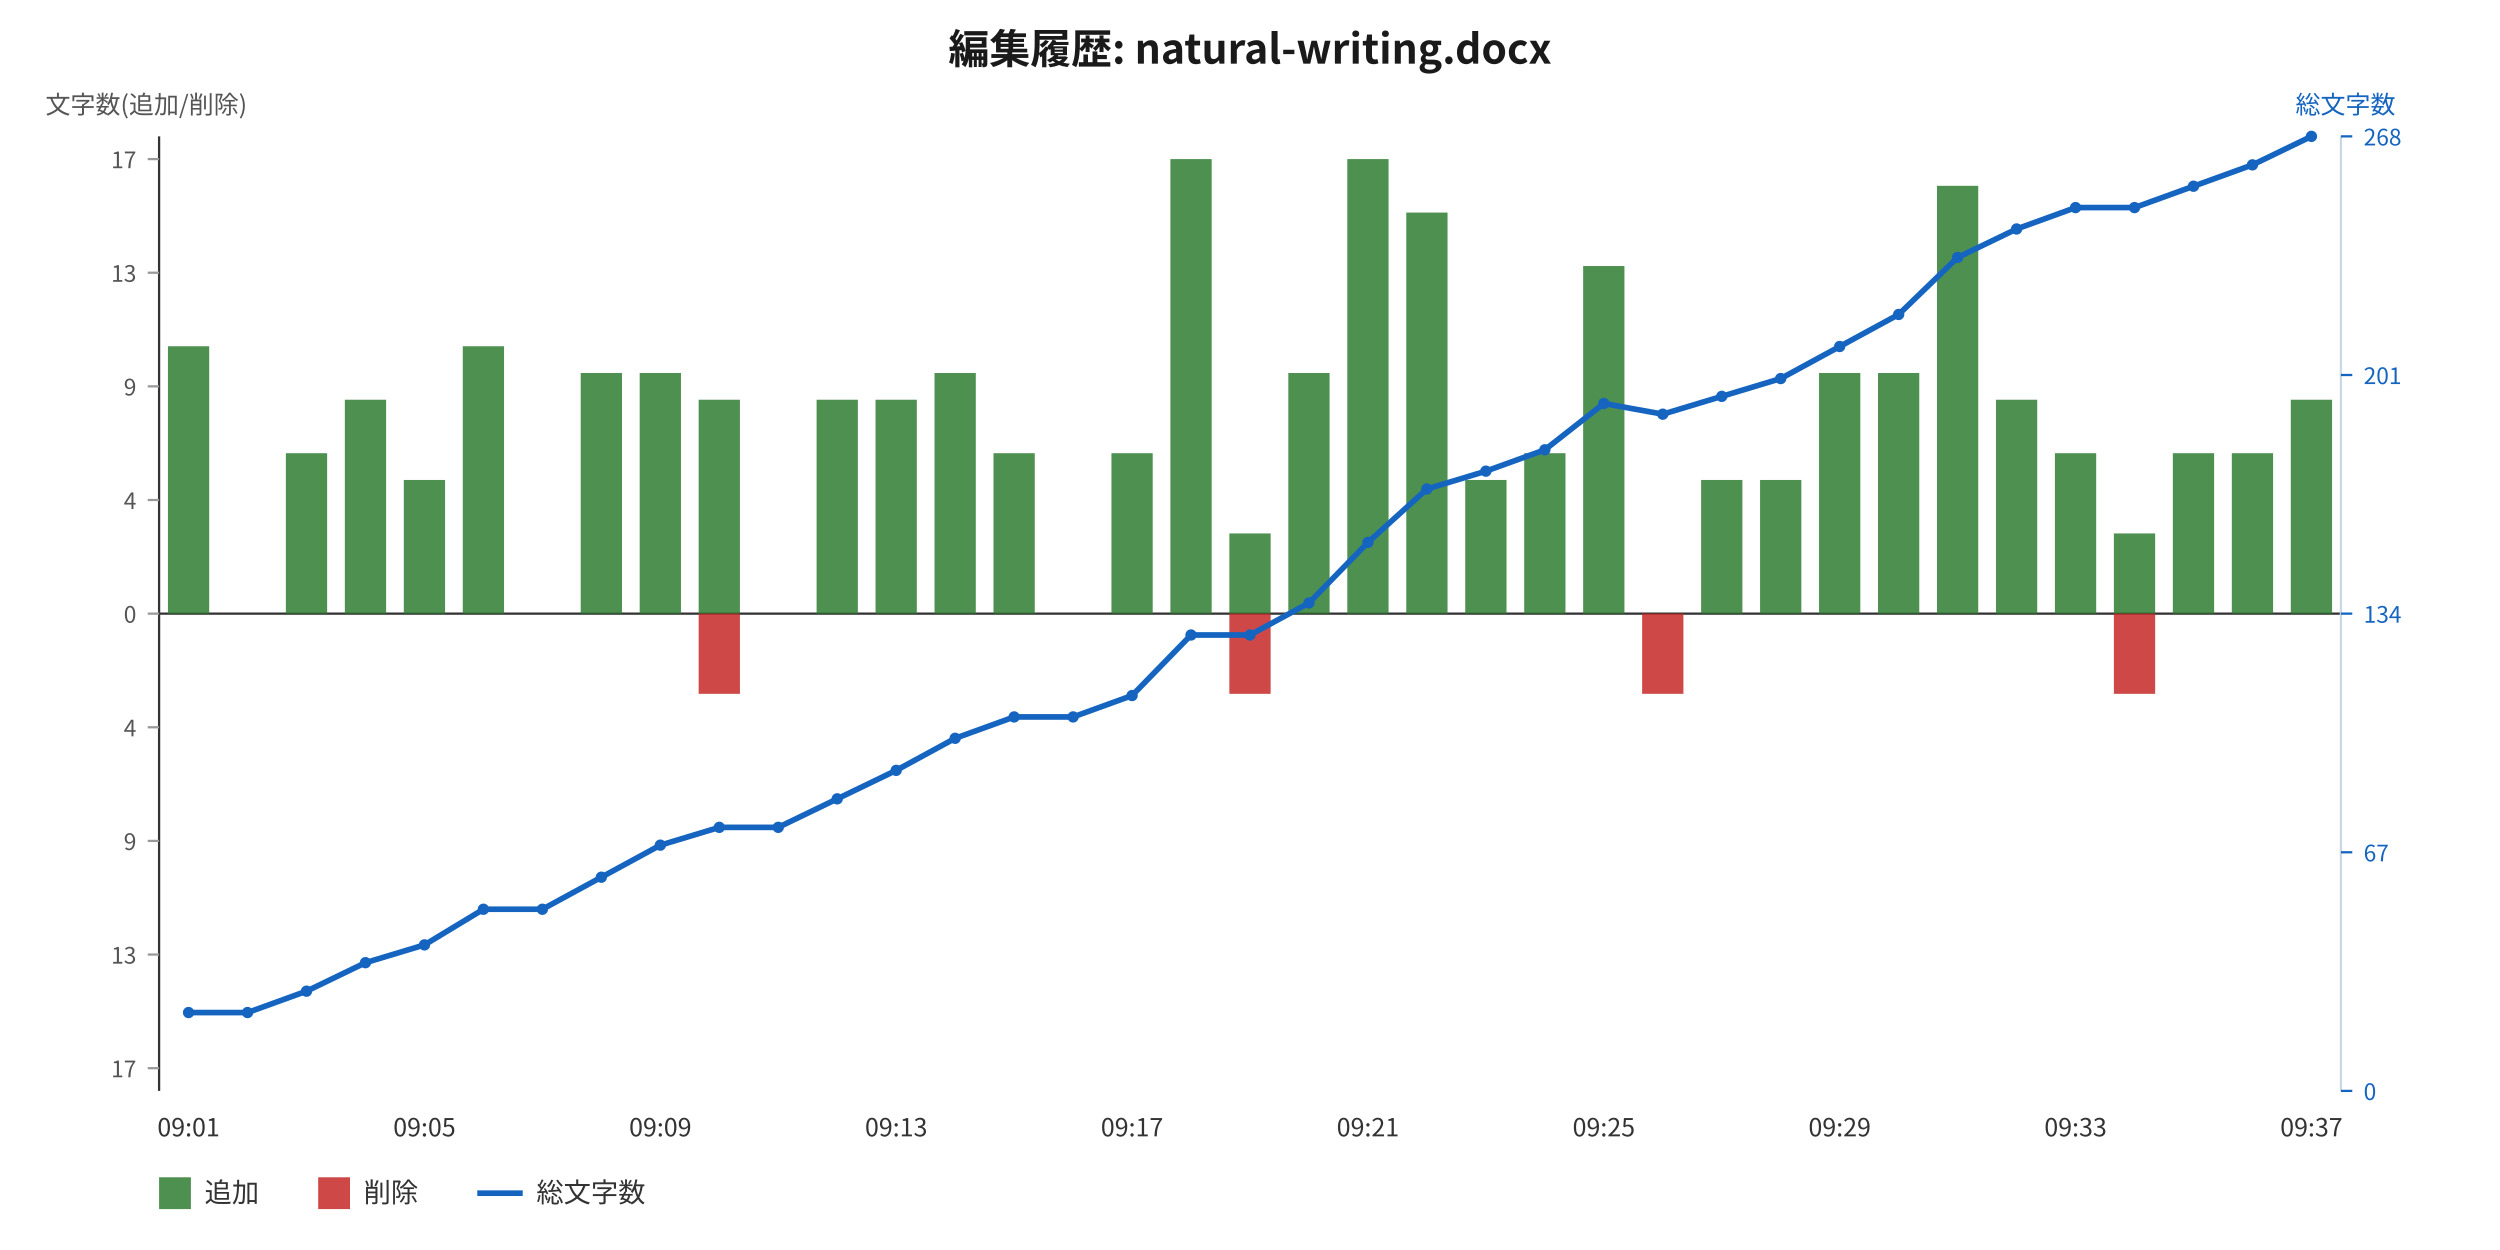
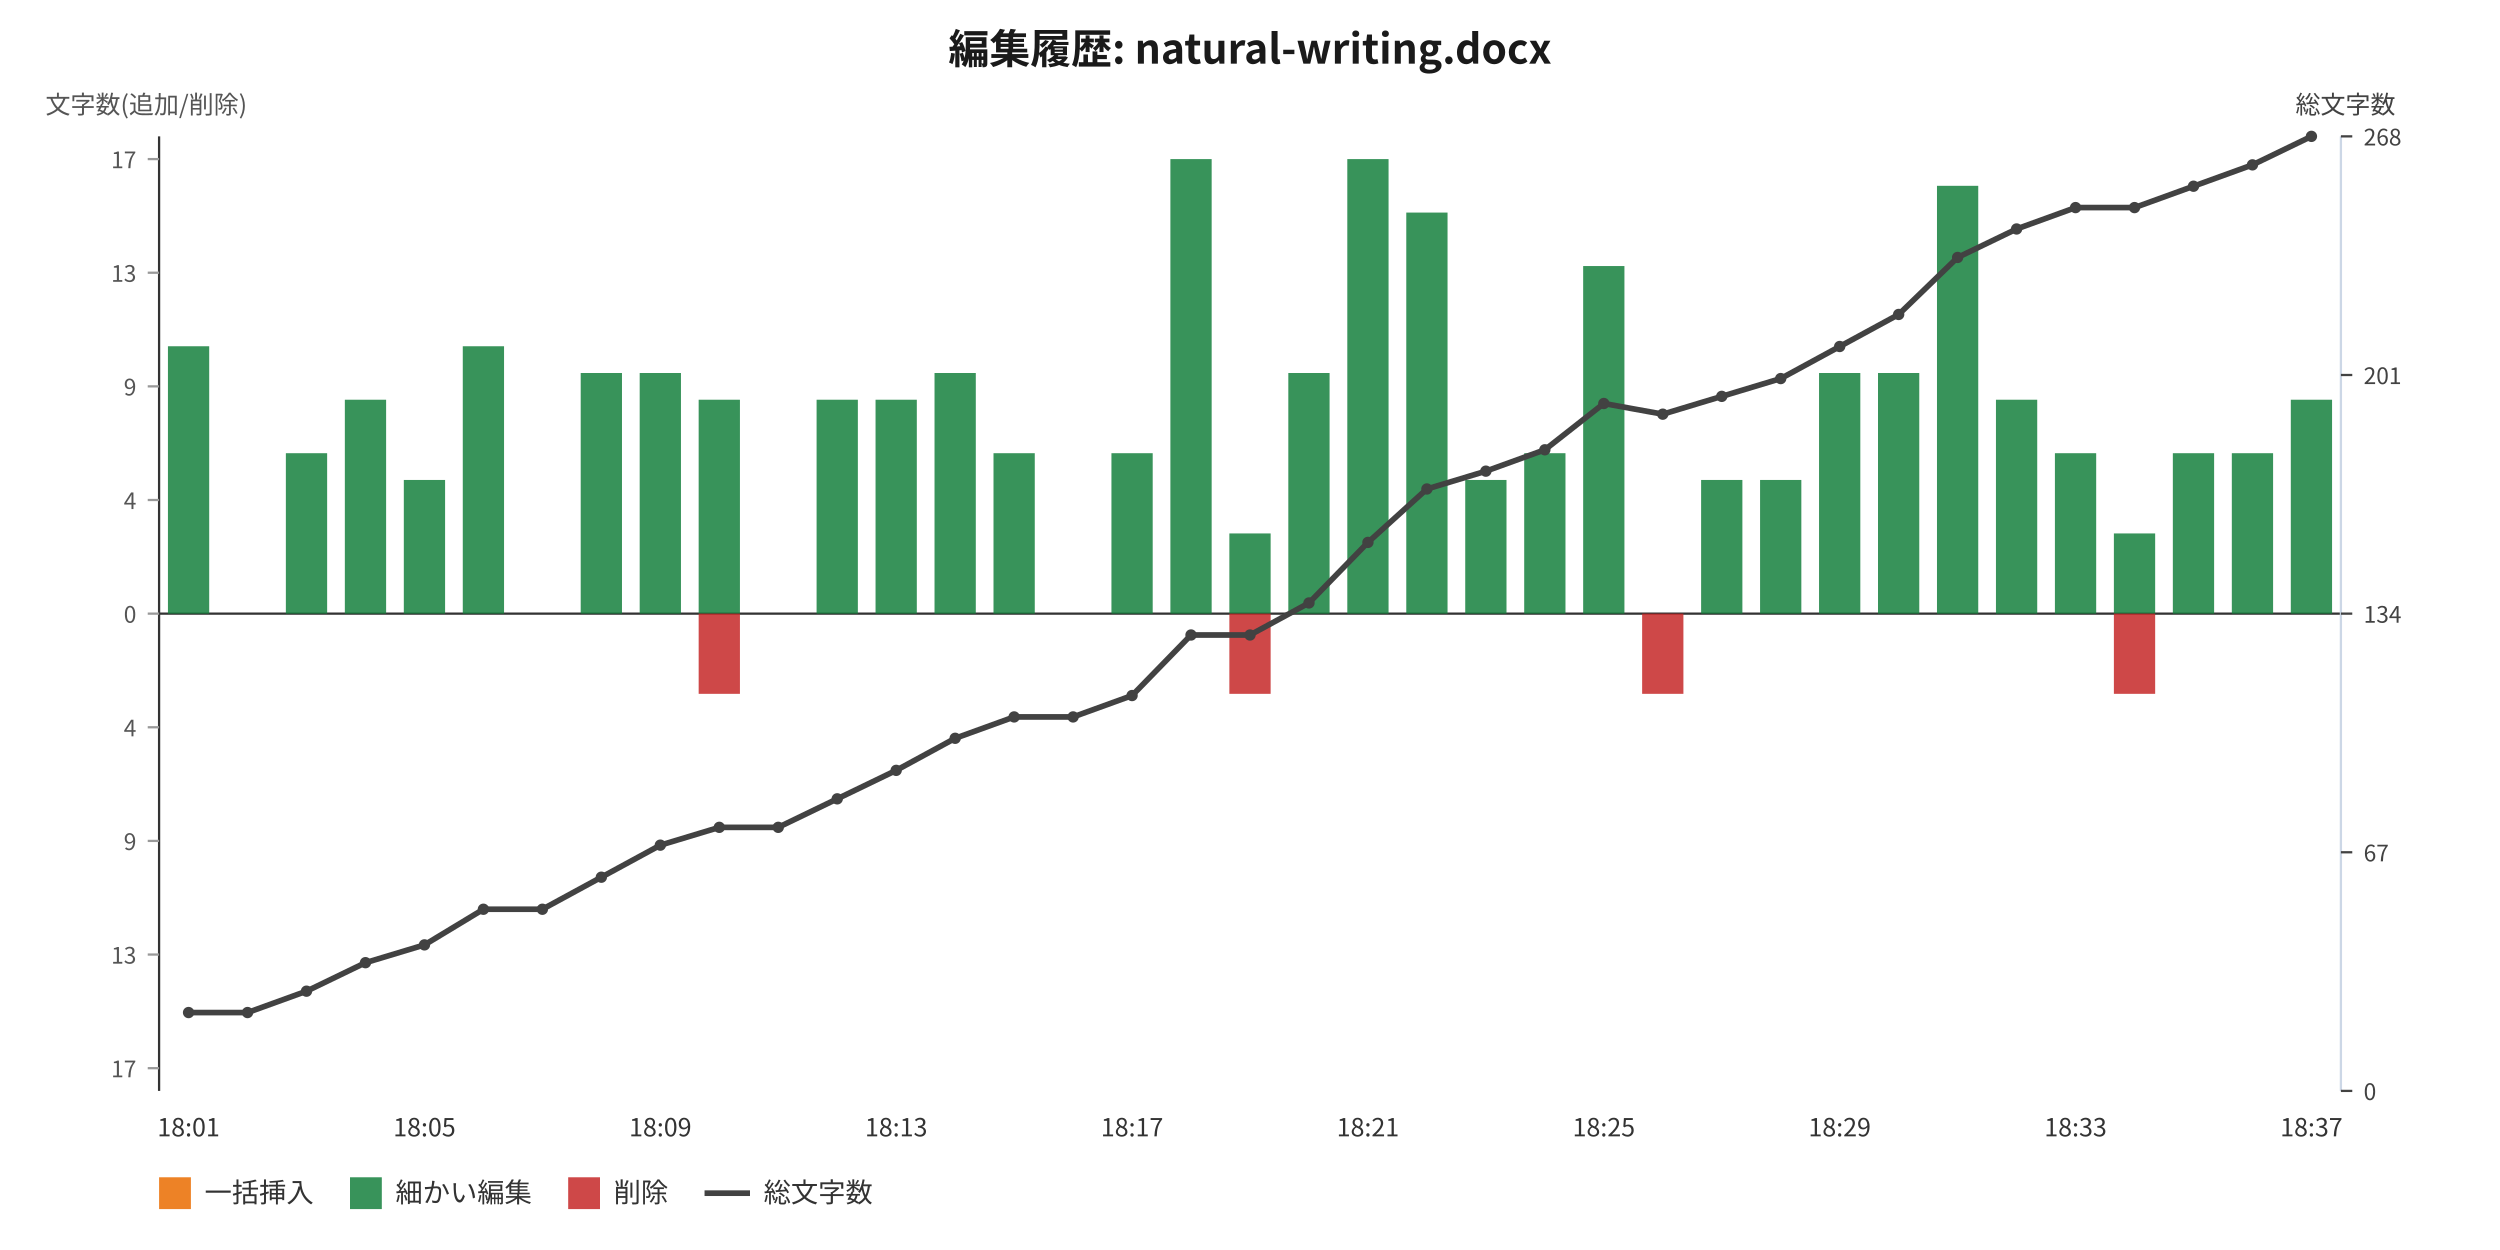
<svg xmlns="http://www.w3.org/2000/svg" width="1100" height="550" viewBox="0 0 1100 550" font-family="'Noto Sans CJK JP', 'Noto Sans JP', 'Yu Gothic', 'Hiragino Sans', Meiryo, 'MS PGothic', 'Helvetica Neue', Arial, sans-serif">
  <rect width="100%" height="100%" fill="#ffffff" />
  <text x="550" y="28" text-anchor="middle" font-size="18" font-weight="bold" fill="#1a1a1a">編集履歴: natural-writing.docx</text>
  <line x1="70" y1="270" x2="1030" y2="270" stroke="#333" stroke-width="1" />
  <line x1="70" y1="60" x2="70" y2="480" stroke="#333" stroke-width="1" />
  <line x1="1030" y1="60" x2="1030" y2="480" stroke="#ccd7e6" stroke-width="1" />
  <line x1="65" y1="470.00" x2="70" y2="470.00" stroke="#999" />
  <text x="60" y="474.00" font-size="10" fill="#555" text-anchor="end">17</text>
  <line x1="65" y1="420.00" x2="70" y2="420.00" stroke="#999" />
  <text x="60" y="424.00" font-size="10" fill="#555" text-anchor="end">13</text>
  <line x1="65" y1="370.00" x2="70" y2="370.00" stroke="#999" />
  <text x="60" y="374.00" font-size="10" fill="#555" text-anchor="end">9</text>
  <line x1="65" y1="320.00" x2="70" y2="320.00" stroke="#999" />
  <text x="60" y="324.00" font-size="10" fill="#555" text-anchor="end">4</text>
  <line x1="65" y1="270.00" x2="70" y2="270.00" stroke="#999" />
  <text x="60" y="274.00" font-size="10" fill="#555" text-anchor="end">0</text>
  <line x1="65" y1="220.00" x2="70" y2="220.00" stroke="#999" />
  <text x="60" y="224.00" font-size="10" fill="#555" text-anchor="end">4</text>
  <line x1="65" y1="170.00" x2="70" y2="170.00" stroke="#999" />
  <text x="60" y="174.00" font-size="10" fill="#555" text-anchor="end">9</text>
  <line x1="65" y1="120.00" x2="70" y2="120.00" stroke="#999" />
  <text x="60" y="124.00" font-size="10" fill="#555" text-anchor="end">13</text>
  <line x1="65" y1="70.00" x2="70" y2="70.00" stroke="#999" />
  <text x="60" y="74.00" font-size="10" fill="#555" text-anchor="end">17</text>
-   <line x1="1030.00" y1="480.00" x2="1035.00" y2="480.00" stroke="#1565c0" />
-   <text x="1040.00" y="484.00" font-size="10" fill="#1565c0" text-anchor="start">0</text>
-   <line x1="1030.00" y1="375.00" x2="1035.00" y2="375.00" stroke="#1565c0" />
-   <text x="1040.00" y="379.00" font-size="10" fill="#1565c0" text-anchor="start">67</text>
-   <line x1="1030.00" y1="270.00" x2="1035.00" y2="270.00" stroke="#1565c0" />
-   <text x="1040.00" y="274.00" font-size="10" fill="#1565c0" text-anchor="start">134</text>
-   <line x1="1030.00" y1="165.00" x2="1035.00" y2="165.00" stroke="#1565c0" />
-   <text x="1040.00" y="169.00" font-size="10" fill="#1565c0" text-anchor="start">201</text>
-   <line x1="1030.00" y1="60.00" x2="1035.00" y2="60.00" stroke="#1565c0" />
-   <text x="1040.00" y="64.00" font-size="10" fill="#1565c0" text-anchor="start">268</text>
-   <text x="82.97" y="500.00" font-size="11" fill="#333" text-anchor="middle">09:01</text>
-   <text x="186.76" y="500.00" font-size="11" fill="#333" text-anchor="middle">09:05</text>
-   <text x="290.54" y="500.00" font-size="11" fill="#333" text-anchor="middle">09:09</text>
-   <text x="394.32" y="500.00" font-size="11" fill="#333" text-anchor="middle">09:13</text>
-   <text x="498.11" y="500.00" font-size="11" fill="#333" text-anchor="middle">09:17</text>
-   <text x="601.89" y="500.00" font-size="11" fill="#333" text-anchor="middle">09:21</text>
-   <text x="705.68" y="500.00" font-size="11" fill="#333" text-anchor="middle">09:25</text>
-   <text x="809.46" y="500.00" font-size="11" fill="#333" text-anchor="middle">09:29</text>
-   <text x="913.24" y="500.00" font-size="11" fill="#333" text-anchor="middle">09:33</text>
-   <text x="1017.03" y="500.00" font-size="11" fill="#333" text-anchor="middle">09:37</text>
+   <line x1="1030.00" y1="480.00" x2="1035.00" y2="480.00" stroke="#424242" />
+   <text x="1040.00" y="484.00" font-size="10" fill="#424242" text-anchor="start">0</text>
+   <line x1="1030.00" y1="375.00" x2="1035.00" y2="375.00" stroke="#424242" />
+   <text x="1040.00" y="379.00" font-size="10" fill="#424242" text-anchor="start">67</text>
+   <line x1="1030.00" y1="270.00" x2="1035.00" y2="270.00" stroke="#424242" />
+   <text x="1040.00" y="274.00" font-size="10" fill="#424242" text-anchor="start">134</text>
+   <line x1="1030.00" y1="165.00" x2="1035.00" y2="165.00" stroke="#424242" />
+   <text x="1040.00" y="169.00" font-size="10" fill="#424242" text-anchor="start">201</text>
+   <line x1="1030.00" y1="60.00" x2="1035.00" y2="60.00" stroke="#424242" />
+   <text x="1040.00" y="64.00" font-size="10" fill="#424242" text-anchor="start">268</text>
+   <text x="82.97" y="500.00" font-size="11" fill="#333" text-anchor="middle">18:01</text>
+   <text x="186.76" y="500.00" font-size="11" fill="#333" text-anchor="middle">18:05</text>
+   <text x="290.54" y="500.00" font-size="11" fill="#333" text-anchor="middle">18:09</text>
+   <text x="394.32" y="500.00" font-size="11" fill="#333" text-anchor="middle">18:13</text>
+   <text x="498.11" y="500.00" font-size="11" fill="#333" text-anchor="middle">18:17</text>
+   <text x="601.89" y="500.00" font-size="11" fill="#333" text-anchor="middle">18:21</text>
+   <text x="705.68" y="500.00" font-size="11" fill="#333" text-anchor="middle">18:25</text>
+   <text x="809.46" y="500.00" font-size="11" fill="#333" text-anchor="middle">18:29</text>
+   <text x="913.24" y="500.00" font-size="11" fill="#333" text-anchor="middle">18:33</text>
+   <text x="1017.03" y="500.00" font-size="11" fill="#333" text-anchor="middle">18:37</text>
  <g>
-     <rect x="73.89" y="152.35" width="18.16" height="117.65" fill="#2e7d32" fill-opacity="0.85" />
-     <rect x="125.78" y="199.41" width="18.16" height="70.59" fill="#2e7d32" fill-opacity="0.85" />
-     <rect x="151.73" y="175.88" width="18.16" height="94.12" fill="#2e7d32" fill-opacity="0.85" />
-     <rect x="177.68" y="211.18" width="18.16" height="58.82" fill="#2e7d32" fill-opacity="0.85" />
-     <rect x="203.62" y="152.35" width="18.16" height="117.65" fill="#2e7d32" fill-opacity="0.85" />
-     <rect x="255.51" y="164.12" width="18.16" height="105.88" fill="#2e7d32" fill-opacity="0.85" />
-     <rect x="281.46" y="164.12" width="18.16" height="105.88" fill="#2e7d32" fill-opacity="0.85" />
-     <rect x="307.41" y="175.88" width="18.16" height="94.12" fill="#2e7d32" fill-opacity="0.85" />
-     <rect x="307.41" y="270.00" width="18.16" height="35.29" fill="#c62828" fill-opacity="0.85" />
-     <rect x="359.30" y="175.88" width="18.16" height="94.12" fill="#2e7d32" fill-opacity="0.85" />
-     <rect x="385.24" y="175.88" width="18.16" height="94.12" fill="#2e7d32" fill-opacity="0.85" />
-     <rect x="411.19" y="164.12" width="18.16" height="105.88" fill="#2e7d32" fill-opacity="0.85" />
-     <rect x="437.14" y="199.41" width="18.16" height="70.59" fill="#2e7d32" fill-opacity="0.85" />
-     <rect x="489.03" y="199.41" width="18.16" height="70.59" fill="#2e7d32" fill-opacity="0.85" />
-     <rect x="514.97" y="70.00" width="18.16" height="200.00" fill="#2e7d32" fill-opacity="0.85" />
-     <rect x="540.92" y="234.71" width="18.16" height="35.29" fill="#2e7d32" fill-opacity="0.85" />
-     <rect x="540.92" y="270.00" width="18.16" height="35.29" fill="#c62828" fill-opacity="0.85" />
-     <rect x="566.86" y="164.12" width="18.16" height="105.88" fill="#2e7d32" fill-opacity="0.85" />
-     <rect x="592.81" y="70.00" width="18.16" height="200.00" fill="#2e7d32" fill-opacity="0.85" />
-     <rect x="618.76" y="93.53" width="18.16" height="176.47" fill="#2e7d32" fill-opacity="0.85" />
-     <rect x="644.70" y="211.18" width="18.16" height="58.82" fill="#2e7d32" fill-opacity="0.85" />
-     <rect x="670.65" y="199.41" width="18.16" height="70.59" fill="#2e7d32" fill-opacity="0.85" />
-     <rect x="696.59" y="117.06" width="18.16" height="152.94" fill="#2e7d32" fill-opacity="0.85" />
-     <rect x="722.54" y="270.00" width="18.16" height="35.29" fill="#c62828" fill-opacity="0.85" />
-     <rect x="748.49" y="211.18" width="18.16" height="58.82" fill="#2e7d32" fill-opacity="0.85" />
-     <rect x="774.43" y="211.18" width="18.16" height="58.82" fill="#2e7d32" fill-opacity="0.85" />
-     <rect x="800.38" y="164.12" width="18.16" height="105.88" fill="#2e7d32" fill-opacity="0.85" />
-     <rect x="826.32" y="164.12" width="18.16" height="105.88" fill="#2e7d32" fill-opacity="0.85" />
-     <rect x="852.27" y="81.76" width="18.16" height="188.24" fill="#2e7d32" fill-opacity="0.85" />
-     <rect x="878.22" y="175.88" width="18.16" height="94.12" fill="#2e7d32" fill-opacity="0.85" />
-     <rect x="904.16" y="199.41" width="18.16" height="70.59" fill="#2e7d32" fill-opacity="0.85" />
-     <rect x="930.11" y="234.71" width="18.16" height="35.29" fill="#2e7d32" fill-opacity="0.85" />
-     <rect x="930.11" y="270.00" width="18.16" height="35.29" fill="#c62828" fill-opacity="0.85" />
-     <rect x="956.05" y="199.41" width="18.16" height="70.59" fill="#2e7d32" fill-opacity="0.85" />
-     <rect x="982.00" y="199.41" width="18.16" height="70.59" fill="#2e7d32" fill-opacity="0.85" />
-     <rect x="1007.95" y="175.88" width="18.16" height="94.12" fill="#2e7d32" fill-opacity="0.85" />
+     <rect x="73.89" y="152.35" width="18.16" height="117.65" fill="rgb(22,128,61)" fill-opacity="0.85" />
+     <rect x="125.78" y="199.41" width="18.16" height="70.59" fill="rgb(22,128,61)" fill-opacity="0.85" />
+     <rect x="151.73" y="175.88" width="18.16" height="94.12" fill="rgb(22,128,61)" fill-opacity="0.85" />
+     <rect x="177.68" y="211.18" width="18.16" height="58.82" fill="rgb(22,128,61)" fill-opacity="0.85" />
+     <rect x="203.62" y="152.35" width="18.16" height="117.65" fill="rgb(22,128,61)" fill-opacity="0.85" />
+     <rect x="255.51" y="164.12" width="18.16" height="105.88" fill="rgb(22,128,61)" fill-opacity="0.85" />
+     <rect x="281.46" y="164.12" width="18.16" height="105.88" fill="rgb(22,128,61)" fill-opacity="0.85" />
+     <rect x="307.41" y="175.88" width="18.16" height="94.12" fill="rgb(22,128,61)" fill-opacity="0.85" />
+     <rect x="307.41" y="270.00" width="18.16" height="35.29" fill="rgb(198,40,40)" fill-opacity="0.85" />
+     <rect x="359.30" y="175.88" width="18.16" height="94.12" fill="rgb(22,128,61)" fill-opacity="0.85" />
+     <rect x="385.24" y="175.88" width="18.16" height="94.12" fill="rgb(22,128,61)" fill-opacity="0.85" />
+     <rect x="411.19" y="164.12" width="18.16" height="105.88" fill="rgb(22,128,61)" fill-opacity="0.85" />
+     <rect x="437.14" y="199.41" width="18.16" height="70.59" fill="rgb(22,128,61)" fill-opacity="0.85" />
+     <rect x="489.03" y="199.41" width="18.16" height="70.59" fill="rgb(22,128,61)" fill-opacity="0.85" />
+     <rect x="514.97" y="70.00" width="18.16" height="200.00" fill="rgb(22,128,61)" fill-opacity="0.85" />
+     <rect x="540.92" y="234.71" width="18.16" height="35.29" fill="rgb(22,128,61)" fill-opacity="0.85" />
+     <rect x="540.92" y="270.00" width="18.16" height="35.29" fill="rgb(198,40,40)" fill-opacity="0.85" />
+     <rect x="566.86" y="164.12" width="18.16" height="105.88" fill="rgb(22,128,61)" fill-opacity="0.85" />
+     <rect x="592.81" y="70.00" width="18.16" height="200.00" fill="rgb(22,128,61)" fill-opacity="0.85" />
+     <rect x="618.76" y="93.53" width="18.16" height="176.47" fill="rgb(22,128,61)" fill-opacity="0.85" />
+     <rect x="644.70" y="211.18" width="18.16" height="58.82" fill="rgb(22,128,61)" fill-opacity="0.85" />
+     <rect x="670.65" y="199.41" width="18.16" height="70.59" fill="rgb(22,128,61)" fill-opacity="0.85" />
+     <rect x="696.59" y="117.06" width="18.16" height="152.94" fill="rgb(22,128,61)" fill-opacity="0.85" />
+     <rect x="722.54" y="270.00" width="18.16" height="35.29" fill="rgb(198,40,40)" fill-opacity="0.85" />
+     <rect x="748.49" y="211.18" width="18.16" height="58.82" fill="rgb(22,128,61)" fill-opacity="0.85" />
+     <rect x="774.43" y="211.18" width="18.16" height="58.82" fill="rgb(22,128,61)" fill-opacity="0.85" />
+     <rect x="800.38" y="164.12" width="18.16" height="105.88" fill="rgb(22,128,61)" fill-opacity="0.85" />
+     <rect x="826.32" y="164.12" width="18.16" height="105.88" fill="rgb(22,128,61)" fill-opacity="0.85" />
+     <rect x="852.27" y="81.76" width="18.16" height="188.24" fill="rgb(22,128,61)" fill-opacity="0.85" />
+     <rect x="878.22" y="175.88" width="18.16" height="94.12" fill="rgb(22,128,61)" fill-opacity="0.85" />
+     <rect x="904.16" y="199.41" width="18.16" height="70.59" fill="rgb(22,128,61)" fill-opacity="0.85" />
+     <rect x="930.11" y="234.71" width="18.16" height="35.29" fill="rgb(22,128,61)" fill-opacity="0.85" />
+     <rect x="930.11" y="270.00" width="18.16" height="35.29" fill="rgb(198,40,40)" fill-opacity="0.85" />
+     <rect x="956.05" y="199.41" width="18.16" height="70.59" fill="rgb(22,128,61)" fill-opacity="0.85" />
+     <rect x="982.00" y="199.41" width="18.16" height="70.59" fill="rgb(22,128,61)" fill-opacity="0.85" />
+     <rect x="1007.95" y="175.88" width="18.16" height="94.12" fill="rgb(22,128,61)" fill-opacity="0.85" />
  </g>
-   <polyline points="82.97,445.52 108.92,445.52 134.86,436.12 160.81,423.58 186.76,415.75 212.70,400.07 238.65,400.07 264.59,385.97 290.54,371.87 316.49,364.03 342.43,364.03 368.38,351.49 394.32,338.96 420.27,324.85 446.22,315.45 472.16,315.45 498.11,306.04 524.05,279.40 550.00,279.40 575.95,265.30 601.89,238.66 627.84,215.15 653.78,207.31 679.73,197.91 705.68,177.54 731.62,182.24 757.57,174.40 783.51,166.57 809.46,152.46 835.41,138.36 861.35,113.28 887.30,100.75 913.24,91.34 939.19,91.34 965.14,81.94 991.08,72.54 1017.03,60.00" fill="none" stroke="#1565c0" stroke-width="2.5" />
-   <g fill="#1565c0">
+   <polyline points="82.97,445.52 108.92,445.52 134.86,436.12 160.81,423.58 186.76,415.75 212.70,400.07 238.65,400.07 264.59,385.97 290.54,371.87 316.49,364.03 342.43,364.03 368.38,351.49 394.32,338.96 420.27,324.85 446.22,315.45 472.16,315.45 498.11,306.04 524.05,279.40 550.00,279.40 575.95,265.30 601.89,238.66 627.84,215.15 653.78,207.31 679.73,197.91 705.68,177.54 731.62,182.24 757.57,174.40 783.51,166.57 809.46,152.46 835.41,138.36 861.35,113.28 887.30,100.75 913.24,91.34 939.19,91.34 965.14,81.94 991.08,72.54 1017.03,60.00" fill="none" stroke="#424242" stroke-width="2.5" />
+   <g fill="#424242">
    <circle cx="82.97" cy="445.52" r="2.5" />
    <circle cx="108.92" cy="445.52" r="2.5" />
    <circle cx="134.86" cy="436.12" r="2.5" />
    <circle cx="160.81" cy="423.58" r="2.5" />
    <circle cx="186.76" cy="415.75" r="2.5" />
    <circle cx="212.70" cy="400.07" r="2.5" />
    <circle cx="238.65" cy="400.07" r="2.5" />
    <circle cx="264.59" cy="385.97" r="2.5" />
    <circle cx="290.54" cy="371.87" r="2.5" />
    <circle cx="316.49" cy="364.03" r="2.5" />
    <circle cx="342.43" cy="364.03" r="2.5" />
    <circle cx="368.38" cy="351.49" r="2.5" />
    <circle cx="394.32" cy="338.96" r="2.5" />
    <circle cx="420.27" cy="324.85" r="2.5" />
    <circle cx="446.22" cy="315.45" r="2.5" />
    <circle cx="472.16" cy="315.45" r="2.5" />
    <circle cx="498.11" cy="306.04" r="2.5" />
    <circle cx="524.05" cy="279.40" r="2.5" />
    <circle cx="550.00" cy="279.40" r="2.5" />
    <circle cx="575.95" cy="265.30" r="2.5" />
    <circle cx="601.89" cy="238.66" r="2.5" />
    <circle cx="627.84" cy="215.15" r="2.5" />
    <circle cx="653.78" cy="207.31" r="2.5" />
    <circle cx="679.73" cy="197.91" r="2.5" />
    <circle cx="705.68" cy="177.54" r="2.5" />
    <circle cx="731.62" cy="182.24" r="2.5" />
    <circle cx="757.57" cy="174.40" r="2.5" />
    <circle cx="783.51" cy="166.57" r="2.5" />
    <circle cx="809.46" cy="152.46" r="2.5" />
    <circle cx="835.41" cy="138.36" r="2.5" />
    <circle cx="861.35" cy="113.28" r="2.5" />
    <circle cx="887.30" cy="100.75" r="2.5" />
    <circle cx="913.24" cy="91.34" r="2.5" />
    <circle cx="939.19" cy="91.34" r="2.5" />
    <circle cx="965.14" cy="81.94" r="2.5" />
    <circle cx="991.08" cy="72.54" r="2.5" />
    <circle cx="1017.03" cy="60.00" r="2.5" />
  </g>
  <text x="20" y="50" font-size="11" fill="#555">文字数(追加/削除)</text>
-   <text x="1010" y="50" font-size="11" fill="#1565c0">総文字数</text>
+   <text x="1010" y="50" font-size="11" fill="#424242">総文字数</text>
  <g transform="translate(70, 528)">
-     <rect x="0" y="-10" width="14" height="14" fill="#2e7d32" fill-opacity="0.85" />
-     <text x="20" y="1" font-size="12" fill="#333">追加</text>
-     <rect x="70" y="-10" width="14" height="14" fill="#c62828" fill-opacity="0.85" />
-     <text x="90" y="1" font-size="12" fill="#333">削除</text>
-     <line x1="140" y1="-3" x2="160" y2="-3" stroke="#1565c0" stroke-width="2.5" />
-     <text x="166" y="1" font-size="12" fill="#333">総文字数</text>
+     <rect x="0" y="-10" width="14" height="14" fill="rgb(234,108,0)" fill-opacity="0.85" />
+     <text x="20" y="1" font-size="12" fill="#333">一括挿入</text>
+     <rect x="84" y="-10" width="14" height="14" fill="rgb(22,128,61)" fill-opacity="0.85" />
+     <text x="104" y="1" font-size="12" fill="#333">細かい編集</text>
+     <rect x="180" y="-10" width="14" height="14" fill="rgb(198,40,40)" fill-opacity="0.85" />
+     <text x="200" y="1" font-size="12" fill="#333">削除</text>
+     <line x1="240" y1="-3" x2="260" y2="-3" stroke="#424242" stroke-width="2.5" />
+     <text x="266" y="1" font-size="12" fill="#333">総文字数</text>
  </g>
</svg>
